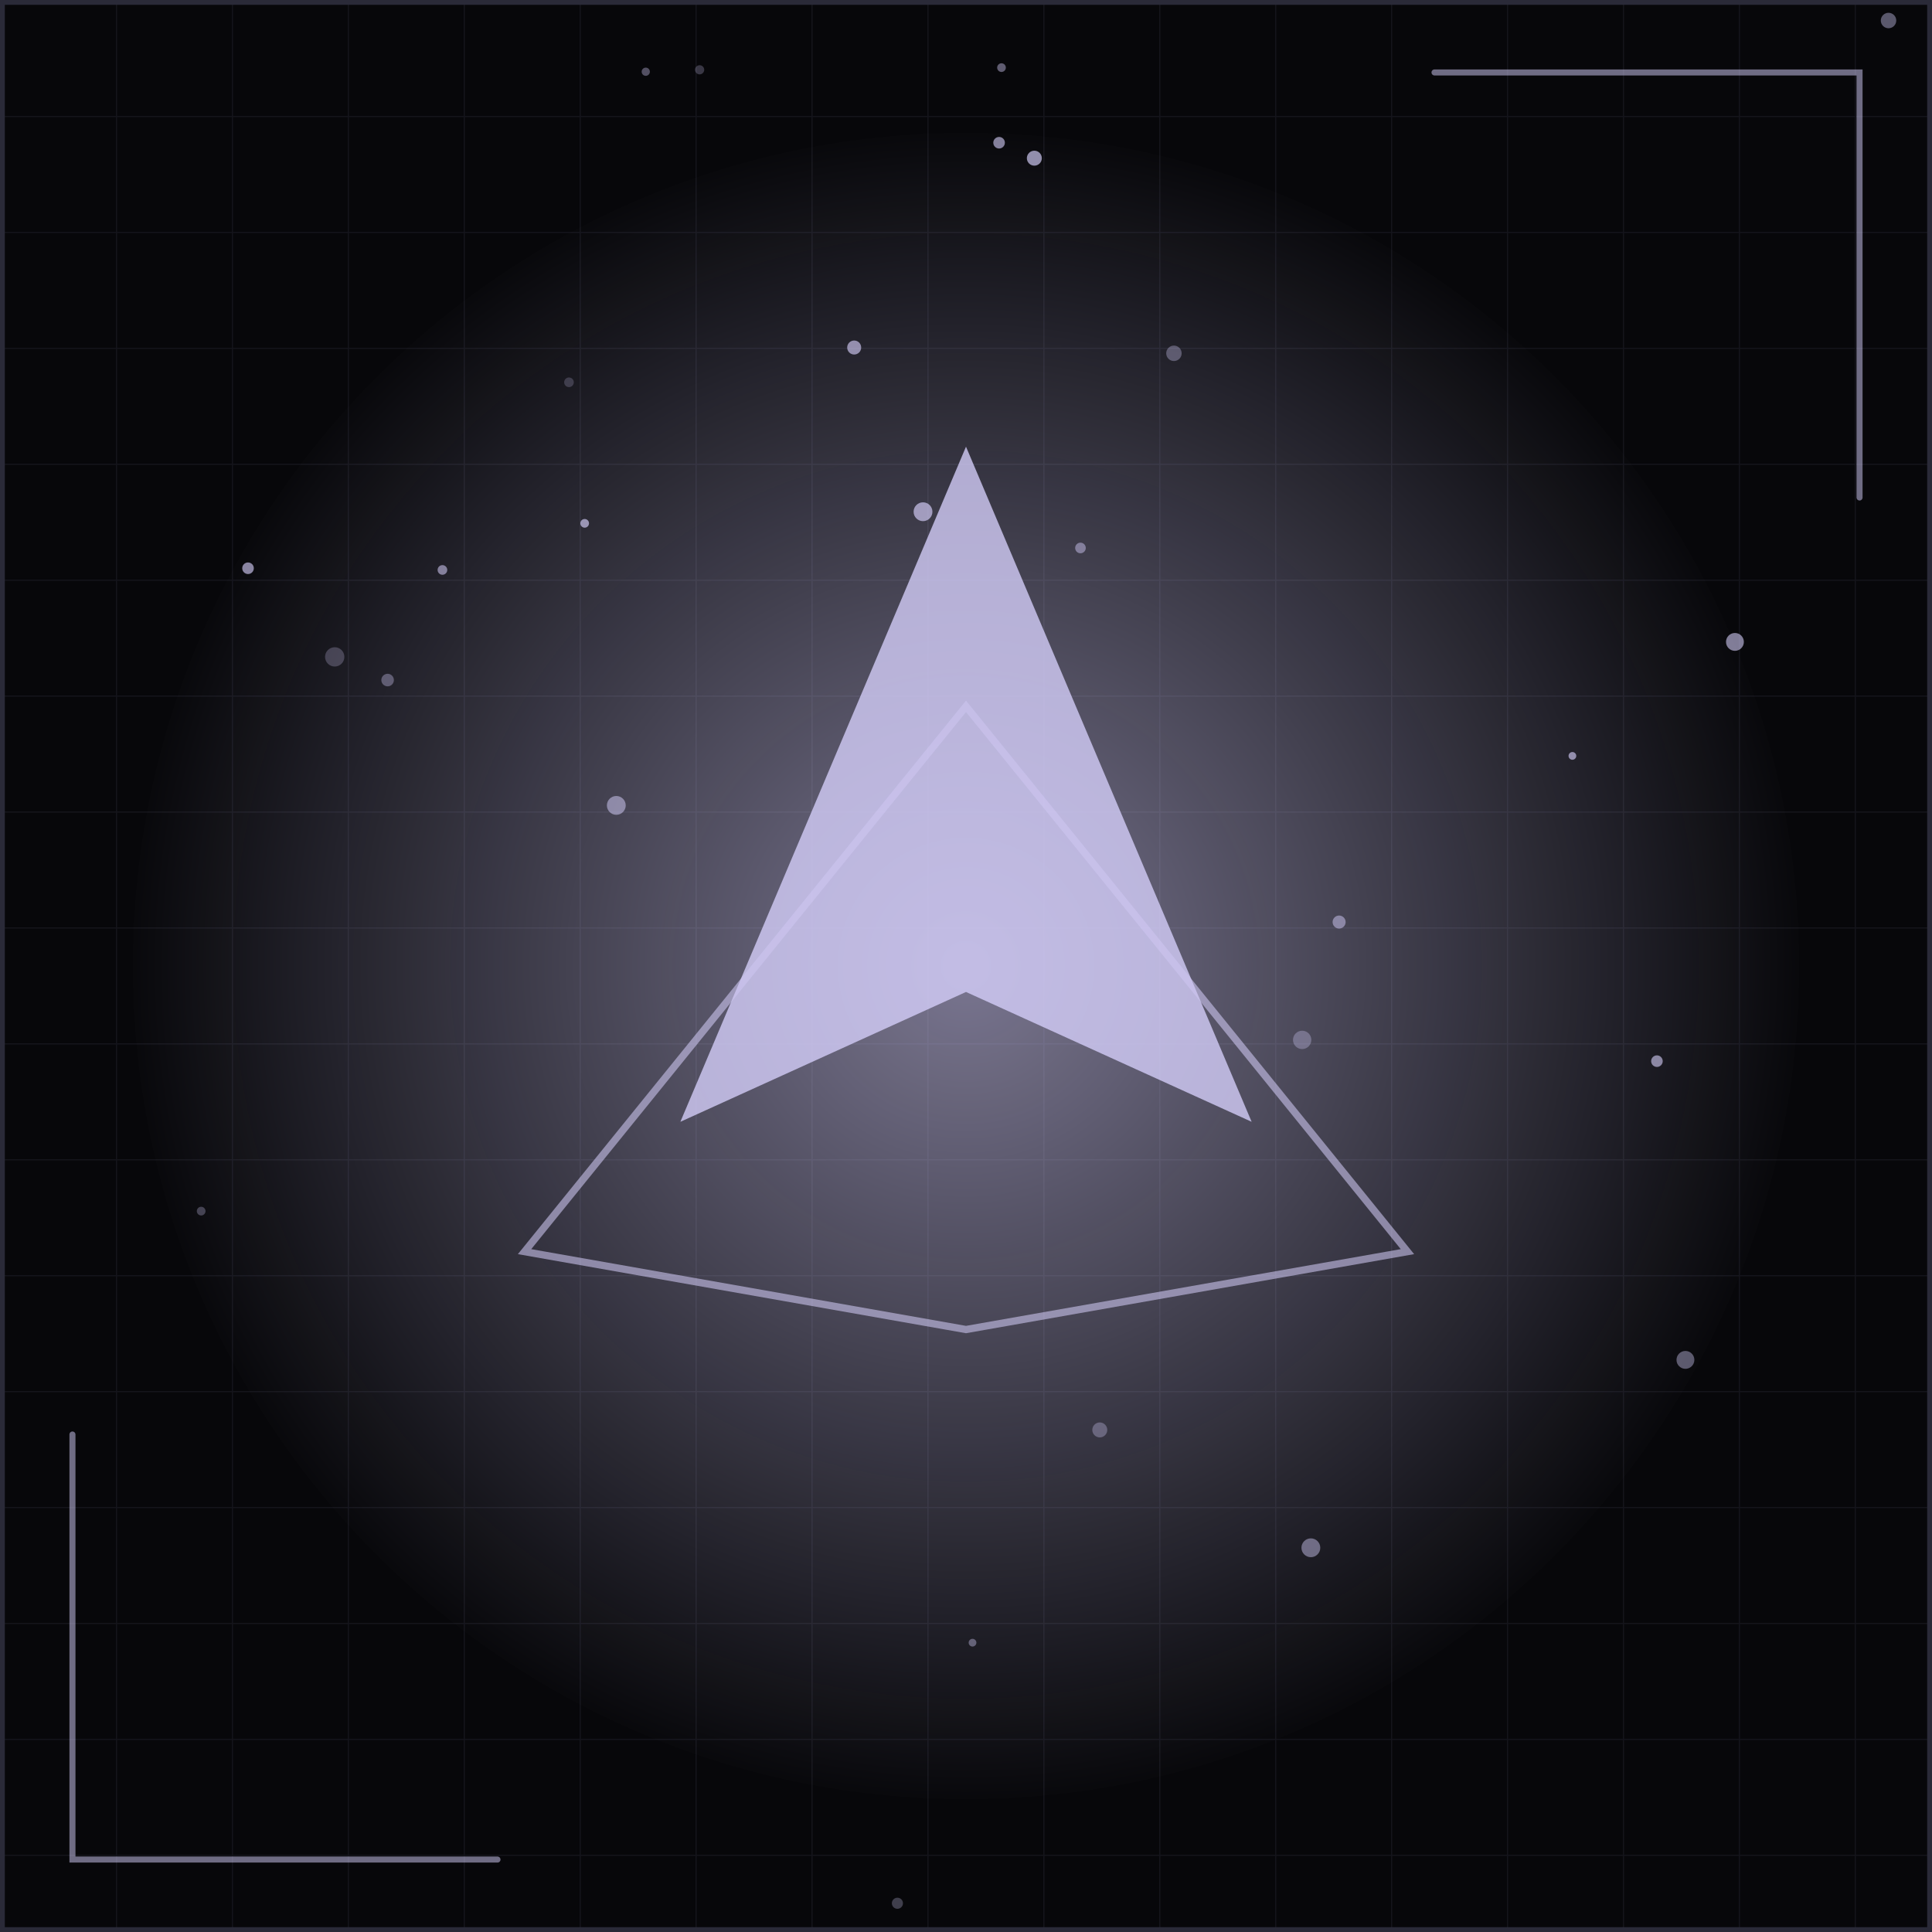
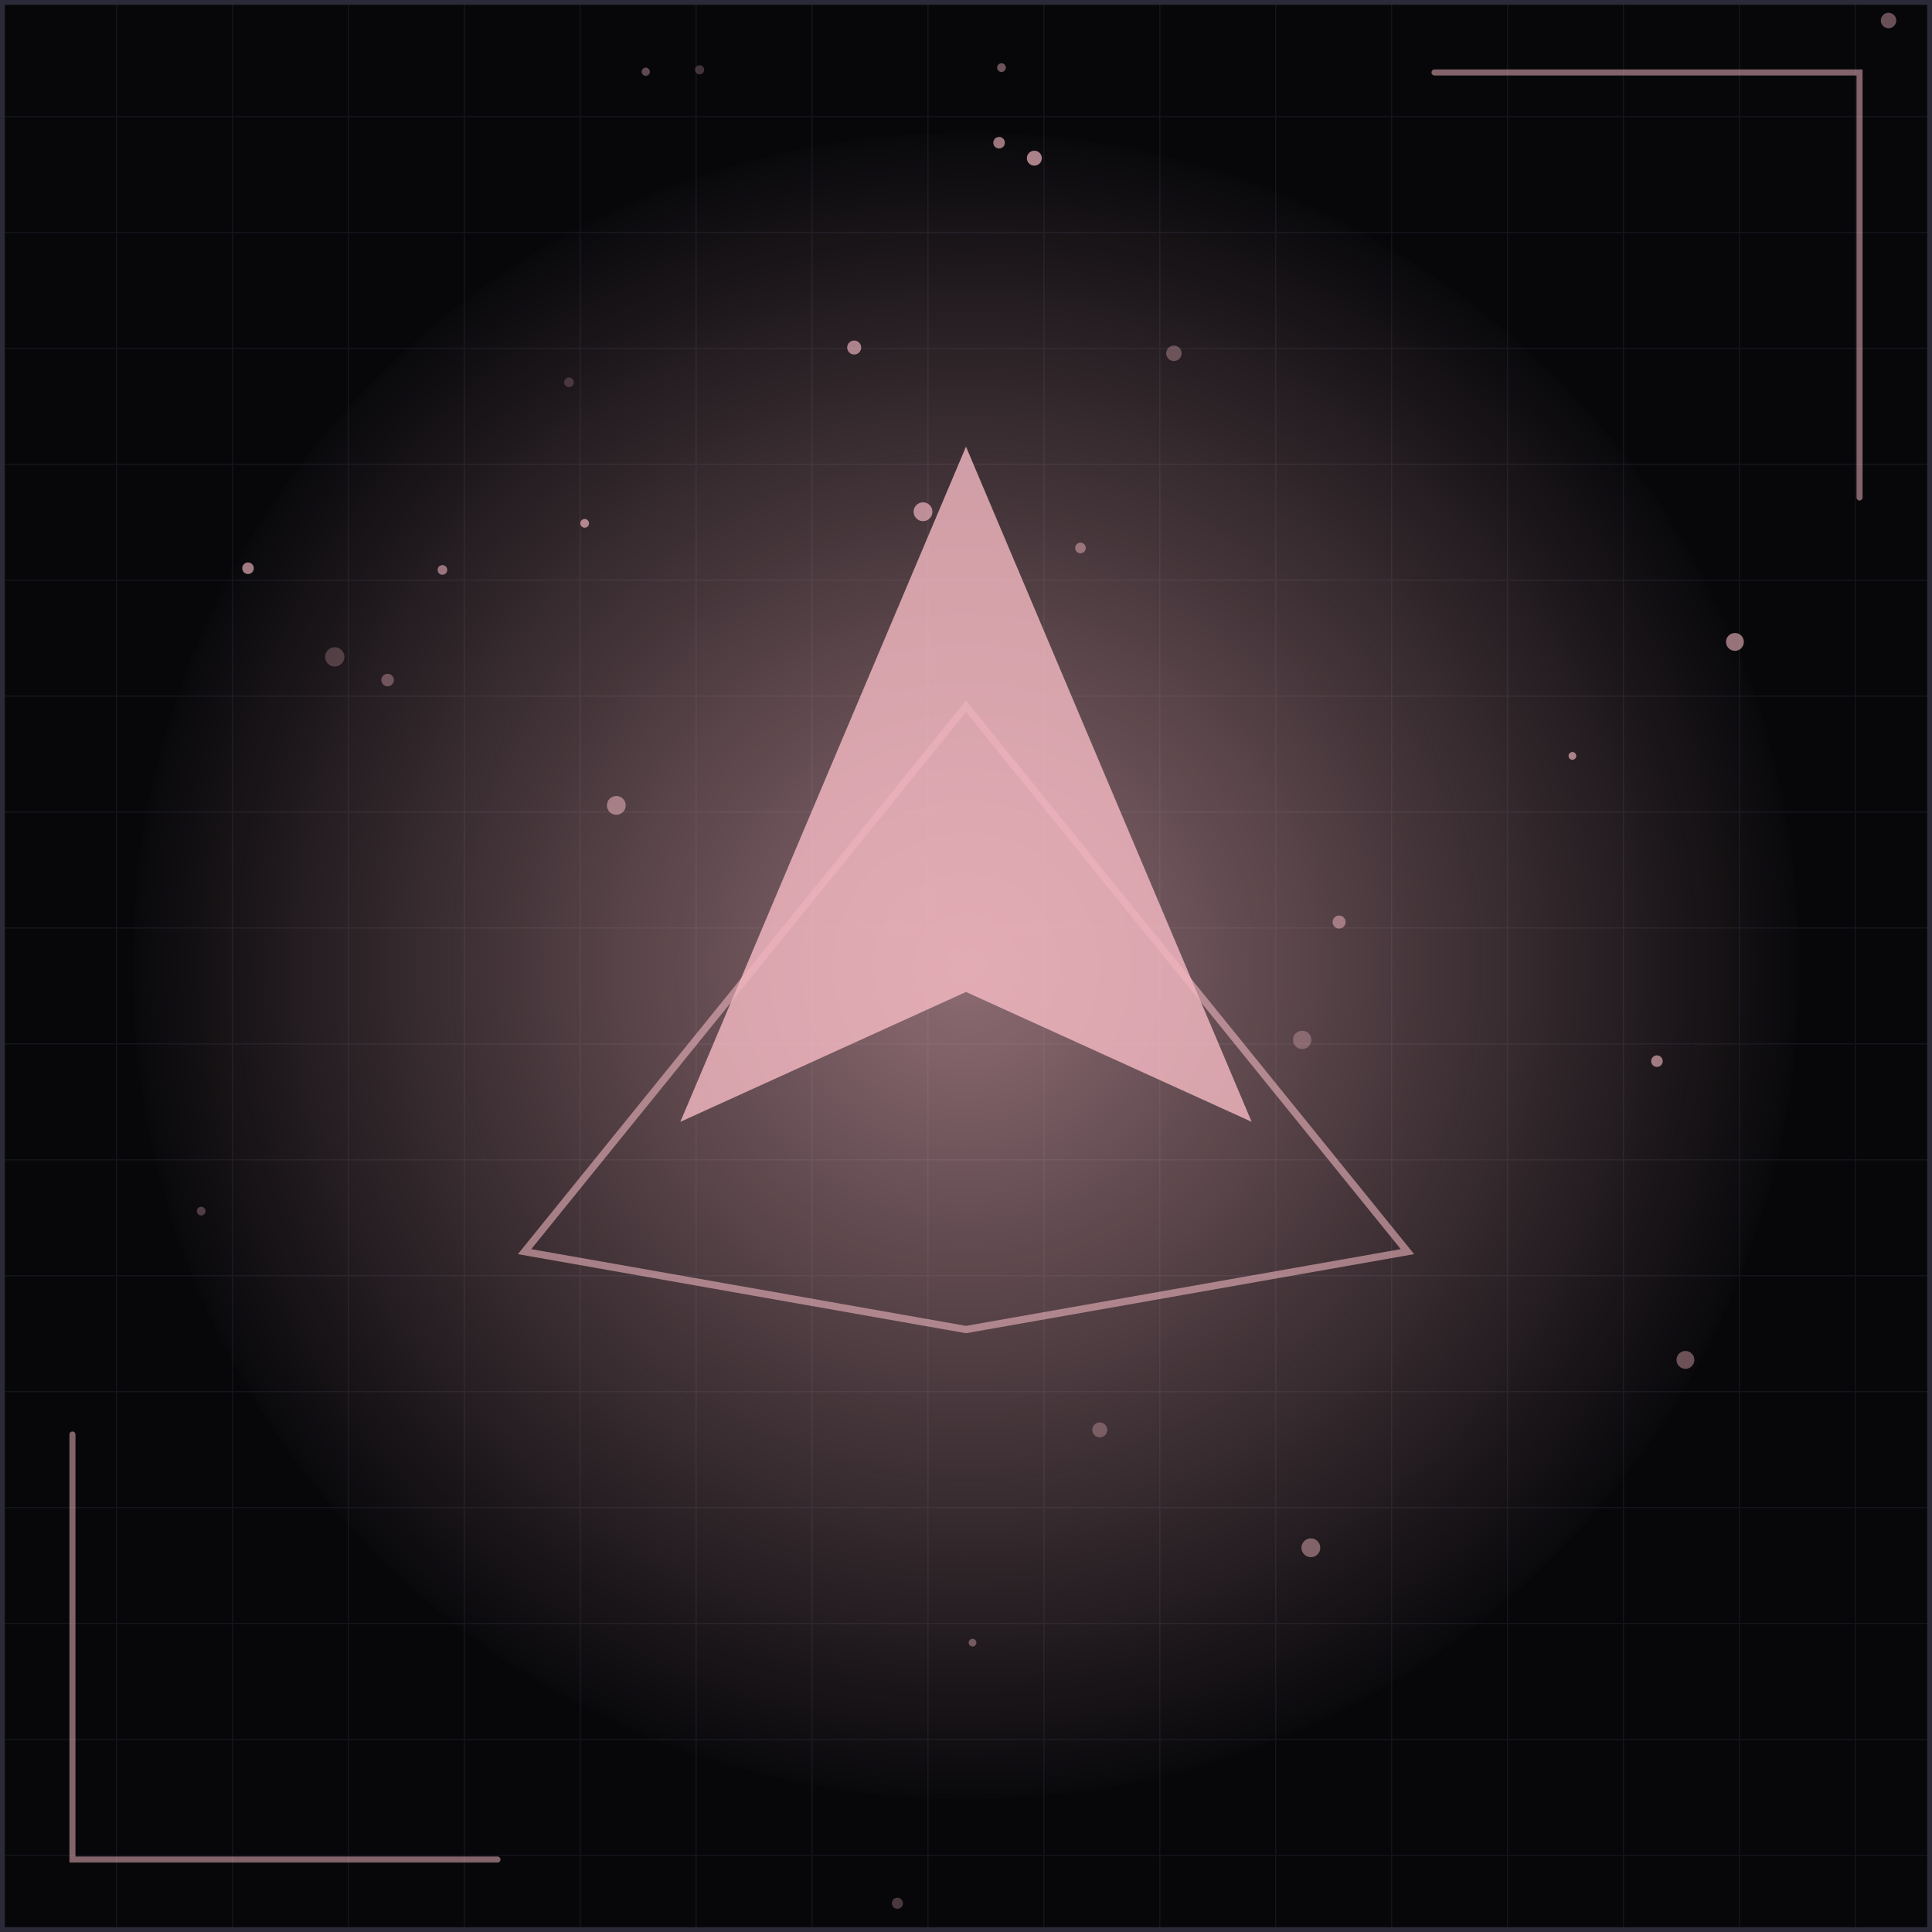
<svg xmlns="http://www.w3.org/2000/svg" width="800" height="800" viewBox="0 0 800 800">
  <rect width="800" height="800" fill="#07070a" />
  <defs>
    <pattern id="grid" width="48" height="48" patternUnits="userSpaceOnUse">
      <path d="M 48 0 L 0 0 0 48" fill="none" stroke="#2a2a38" stroke-width="1" opacity="0.35" />
    </pattern>
  </defs>
  <rect width="800" height="800" fill="url(#grid)" />
  <defs>
    <radialGradient id="glow1" cx="50%" cy="50%" r="50%">
-       <stop offset="0%" stop-color="#d8d1fe" stop-opacity="0.55" />
-       <stop offset="100%" stop-color="#d8d1fe" stop-opacity="0" />
+       <stop offset="0%" stop-color="#fdbfc9" stop-opacity="0.55" />
+       <stop offset="100%" stop-color="#fdbfc9" stop-opacity="0" />
    </radialGradient>
  </defs>
  <circle cx="400" cy="400" r="345" fill="url(#glow1)" />
-   <circle cx="255.2" cy="333.5" r="3.9" fill="#d8d1fe" opacity="0.50" />
-   <circle cx="83.3" cy="501.5" r="1.8" fill="#d8d1fe" opacity="0.28" />
-   <circle cx="382.2" cy="211.9" r="3.9" fill="#d8d1fe" opacity="0.65" />
-   <circle cx="371.6" cy="788.1" r="2.3" fill="#d8d1fe" opacity="0.27" />
-   <circle cx="486.1" cy="146.3" r="3.2" fill="#d8d1fe" opacity="0.33" />
-   <circle cx="686.1" cy="439.4" r="2.4" fill="#d8d1fe" opacity="0.59" />
-   <circle cx="102.7" cy="235.3" r="2.4" fill="#d8d1fe" opacity="0.62" />
-   <circle cx="414.7" cy="28.0" r="1.8" fill="#d8d1fe" opacity="0.42" />
-   <circle cx="160.5" cy="281.6" r="2.6" fill="#d8d1fe" opacity="0.34" />
-   <circle cx="782.0" cy="8.5" r="3.2" fill="#d8d1fe" opacity="0.40" />
-   <circle cx="402.7" cy="680.2" r="1.6" fill="#d8d1fe" opacity="0.38" />
-   <circle cx="138.6" cy="272.0" r="4.0" fill="#d8d1fe" opacity="0.24" />
-   <circle cx="542.8" cy="640.9" r="3.9" fill="#d8d1fe" opacity="0.44" />
-   <circle cx="183.2" cy="236.0" r="2.0" fill="#d8d1fe" opacity="0.54" />
-   <circle cx="353.7" cy="143.9" r="2.9" fill="#d8d1fe" opacity="0.62" />
-   <circle cx="718.4" cy="265.8" r="3.7" fill="#d8d1fe" opacity="0.58" />
-   <circle cx="289.7" cy="28.9" r="1.9" fill="#d8d1fe" opacity="0.24" />
-   <circle cx="539.2" cy="430.6" r="3.8" fill="#d8d1fe" opacity="0.31" />
-   <circle cx="242.1" cy="216.7" r="1.8" fill="#d8d1fe" opacity="0.64" />
-   <circle cx="455.4" cy="592.1" r="3.1" fill="#d8d1fe" opacity="0.31" />
-   <circle cx="428.3" cy="65.5" r="3.1" fill="#d8d1fe" opacity="0.66" />
-   <circle cx="447.4" cy="226.9" r="2.2" fill="#d8d1fe" opacity="0.45" />
-   <circle cx="413.7" cy="59.1" r="2.4" fill="#d8d1fe" opacity="0.59" />
-   <circle cx="554.5" cy="381.8" r="2.7" fill="#d8d1fe" opacity="0.48" />
-   <circle cx="267.4" cy="29.7" r="1.7" fill="#d8d1fe" opacity="0.36" />
-   <circle cx="697.9" cy="563.1" r="3.7" fill="#d8d1fe" opacity="0.40" />
-   <circle cx="651.1" cy="313.0" r="1.6" fill="#d8d1fe" opacity="0.62" />
-   <circle cx="235.6" cy="158.3" r="2.0" fill="#d8d1fe" opacity="0.20" />
+   <circle cx="255.2" cy="333.5" r="3.9" fill="#fdbfc9" opacity="0.50" />
+   <circle cx="83.3" cy="501.5" r="1.8" fill="#fdbfc9" opacity="0.28" />
+   <circle cx="382.2" cy="211.9" r="3.9" fill="#fdbfc9" opacity="0.65" />
+   <circle cx="371.6" cy="788.1" r="2.3" fill="#fdbfc9" opacity="0.27" />
+   <circle cx="486.1" cy="146.3" r="3.2" fill="#fdbfc9" opacity="0.33" />
+   <circle cx="686.1" cy="439.4" r="2.4" fill="#fdbfc9" opacity="0.59" />
+   <circle cx="102.7" cy="235.3" r="2.4" fill="#fdbfc9" opacity="0.62" />
+   <circle cx="414.7" cy="28.0" r="1.8" fill="#fdbfc9" opacity="0.42" />
+   <circle cx="160.5" cy="281.6" r="2.6" fill="#fdbfc9" opacity="0.34" />
+   <circle cx="782.0" cy="8.5" r="3.2" fill="#fdbfc9" opacity="0.40" />
+   <circle cx="402.7" cy="680.2" r="1.6" fill="#fdbfc9" opacity="0.38" />
+   <circle cx="138.6" cy="272.0" r="4.0" fill="#fdbfc9" opacity="0.24" />
+   <circle cx="542.8" cy="640.9" r="3.9" fill="#fdbfc9" opacity="0.44" />
+   <circle cx="183.2" cy="236.0" r="2.0" fill="#fdbfc9" opacity="0.54" />
+   <circle cx="353.7" cy="143.9" r="2.9" fill="#fdbfc9" opacity="0.62" />
+   <circle cx="718.4" cy="265.8" r="3.7" fill="#fdbfc9" opacity="0.58" />
+   <circle cx="289.7" cy="28.9" r="1.9" fill="#fdbfc9" opacity="0.24" />
+   <circle cx="539.2" cy="430.6" r="3.8" fill="#fdbfc9" opacity="0.31" />
+   <circle cx="242.1" cy="216.7" r="1.8" fill="#fdbfc9" opacity="0.64" />
+   <circle cx="455.4" cy="592.1" r="3.1" fill="#fdbfc9" opacity="0.31" />
+   <circle cx="428.3" cy="65.5" r="3.1" fill="#fdbfc9" opacity="0.66" />
+   <circle cx="447.4" cy="226.9" r="2.2" fill="#fdbfc9" opacity="0.45" />
+   <circle cx="413.7" cy="59.1" r="2.4" fill="#fdbfc9" opacity="0.59" />
+   <circle cx="554.5" cy="381.8" r="2.7" fill="#fdbfc9" opacity="0.48" />
+   <circle cx="267.4" cy="29.7" r="1.7" fill="#fdbfc9" opacity="0.36" />
+   <circle cx="697.9" cy="563.1" r="3.7" fill="#fdbfc9" opacity="0.40" />
+   <circle cx="651.1" cy="313.0" r="1.6" fill="#fdbfc9" opacity="0.62" />
+   <circle cx="235.6" cy="158.3" r="2.0" fill="#fdbfc9" opacity="0.20" />
  <g transform="translate(400 400)" opacity="0.9">
-     <path d="M0 -215.05 L 118.278 64.515 L 0 10.752 L -118.278 64.515 Z" fill="#d8d1fe" opacity="0.85" />
-     <path d="M0 -107.525 L 182.792 118.278 L 0 150.535 L -182.792 118.278 Z" fill="none" stroke="#d8d1fe" stroke-width="3" opacity="0.6" />
+     <path d="M0 -215.05 L 118.278 64.515 L 0 10.752 L -118.278 64.515 Z" fill="#fdbfc9" opacity="0.85" />
+     <path d="M0 -107.525 L 182.792 118.278 L 0 150.535 L -182.792 118.278 Z" fill="none" stroke="#fdbfc9" stroke-width="3" opacity="0.6" />
  </g>
-   <g opacity="0.5" stroke="#d8d1fe" stroke-width="2.5" stroke-linecap="round">
+   <g opacity="0.5" stroke="#fdbfc9" stroke-width="2.5" stroke-linecap="round">
    <path d="M 594 30 L 770 30 L 770 206" fill="none" />
    <path d="M 30 594 L 30 770 L 206 770" fill="none" />
  </g>
  <rect x="1" y="1" width="798" height="798" fill="none" stroke="#2a2a38" stroke-width="2" />
</svg>
